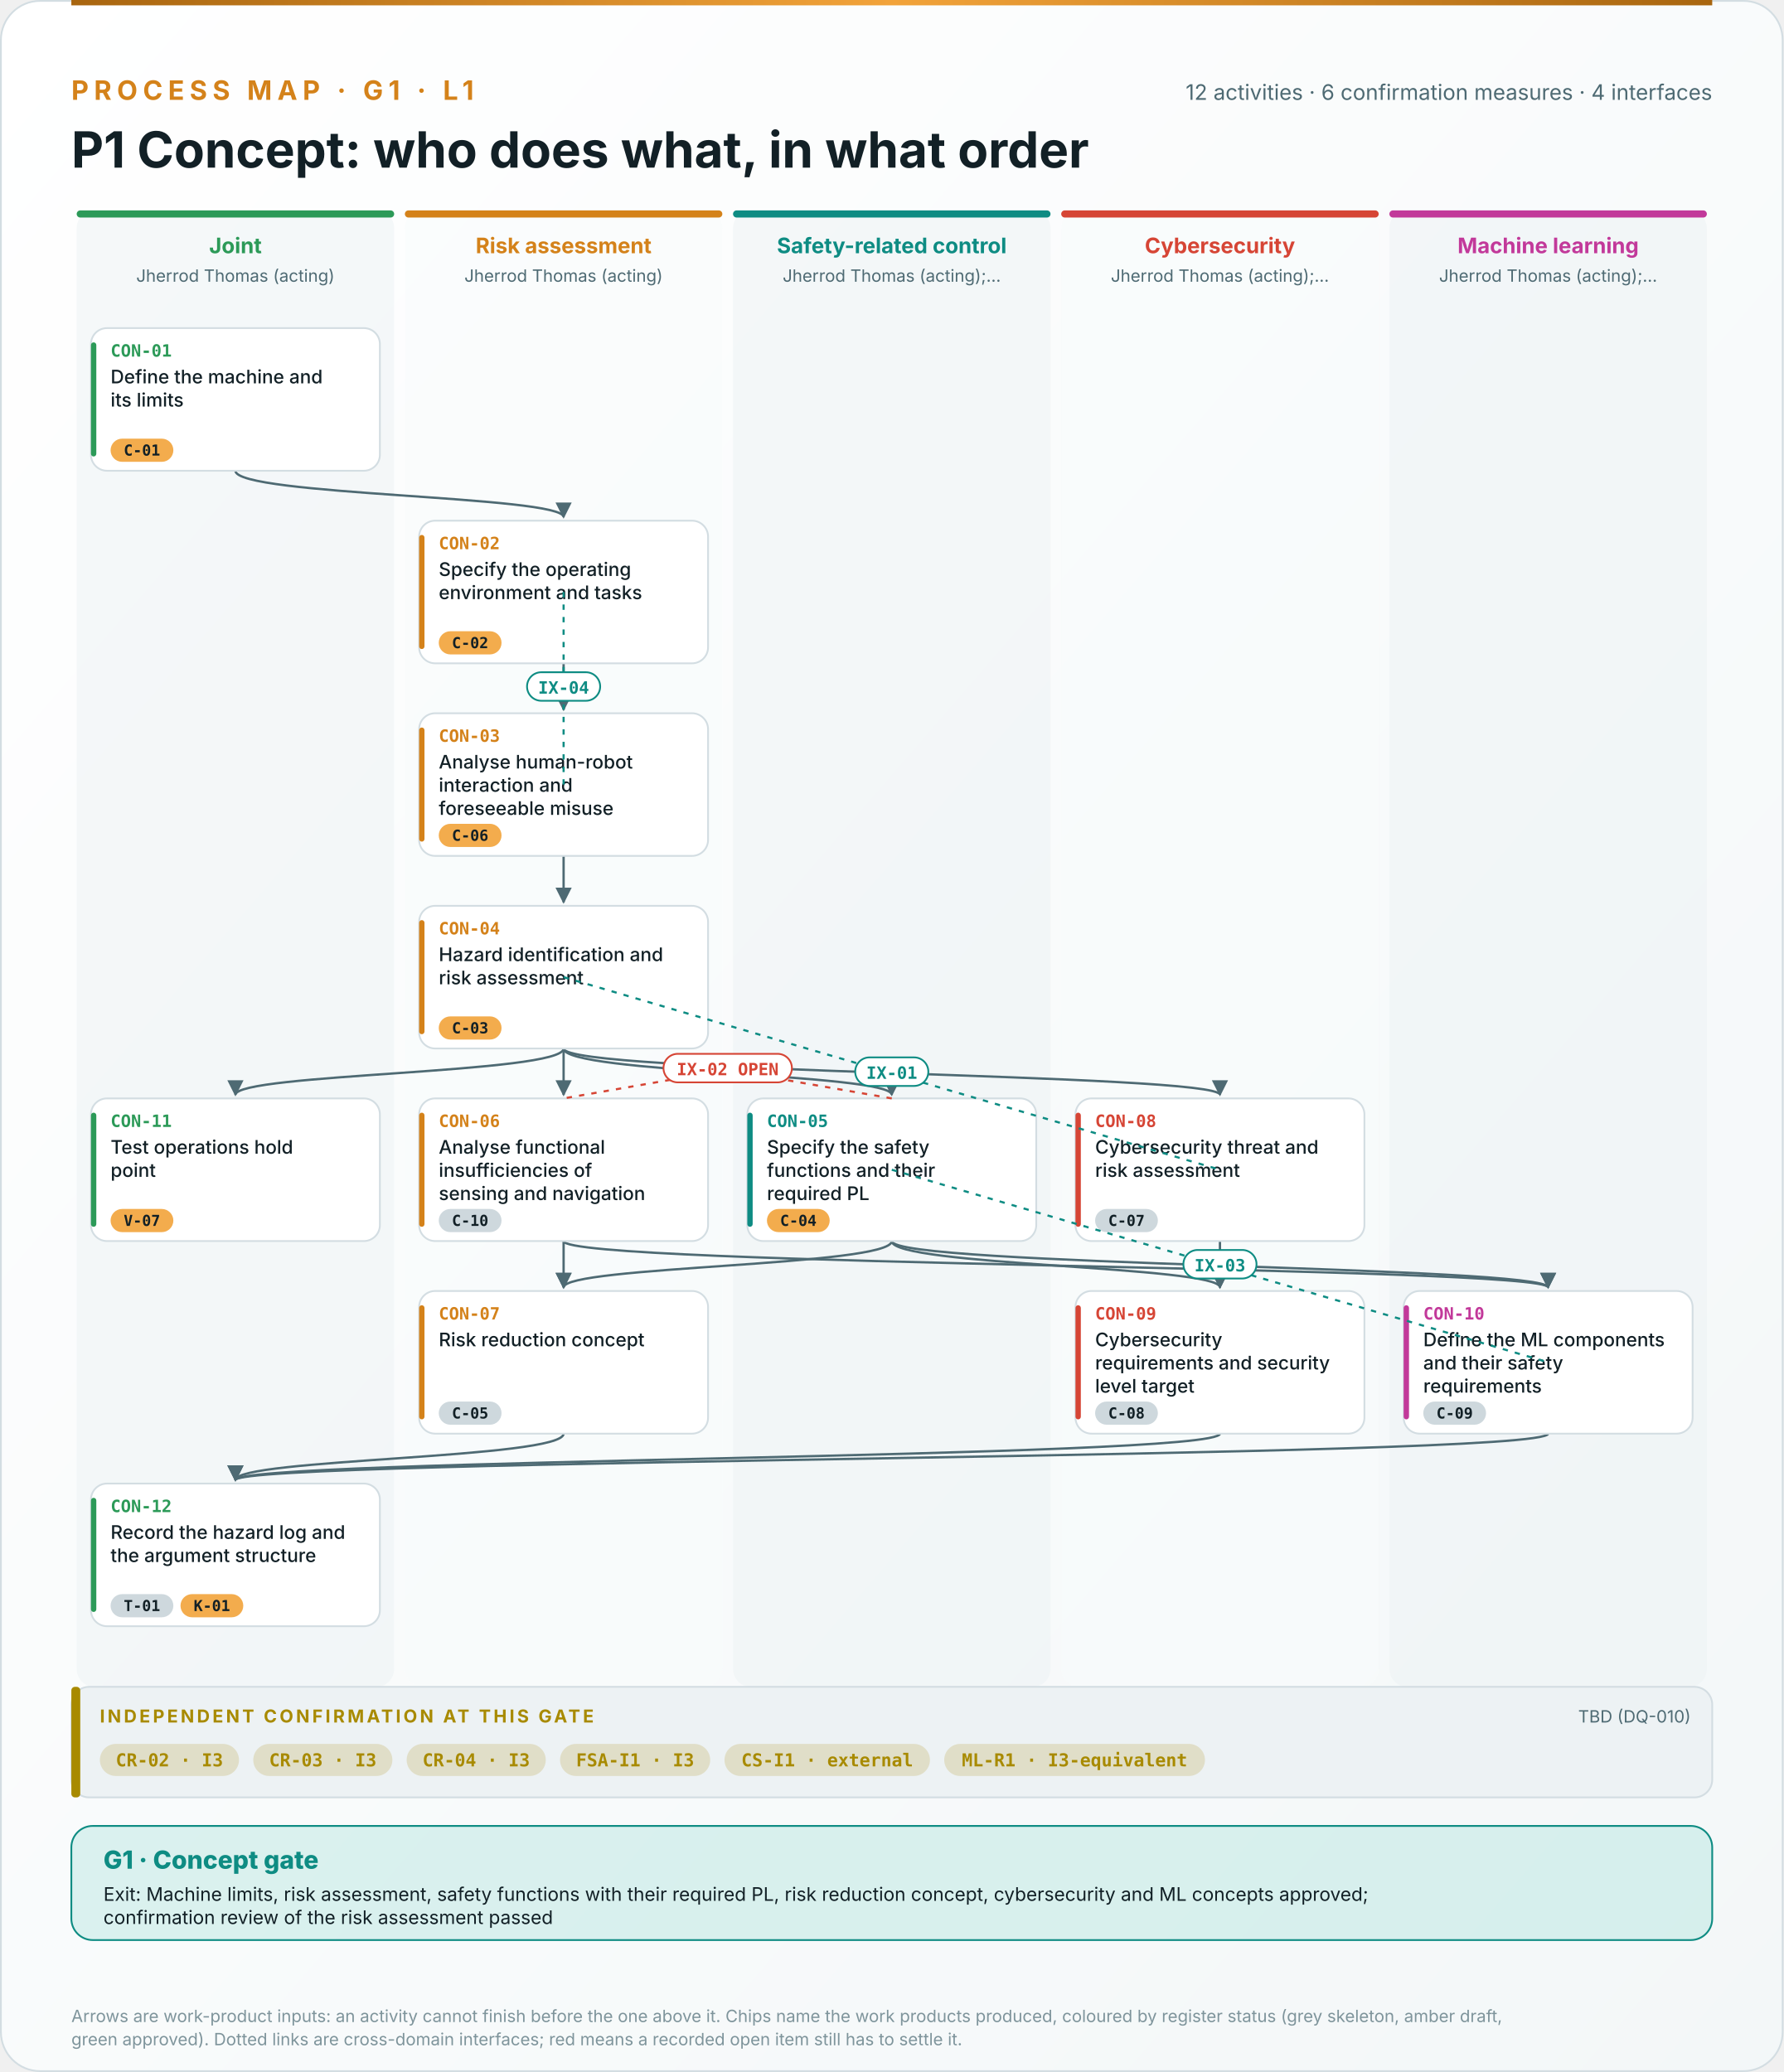
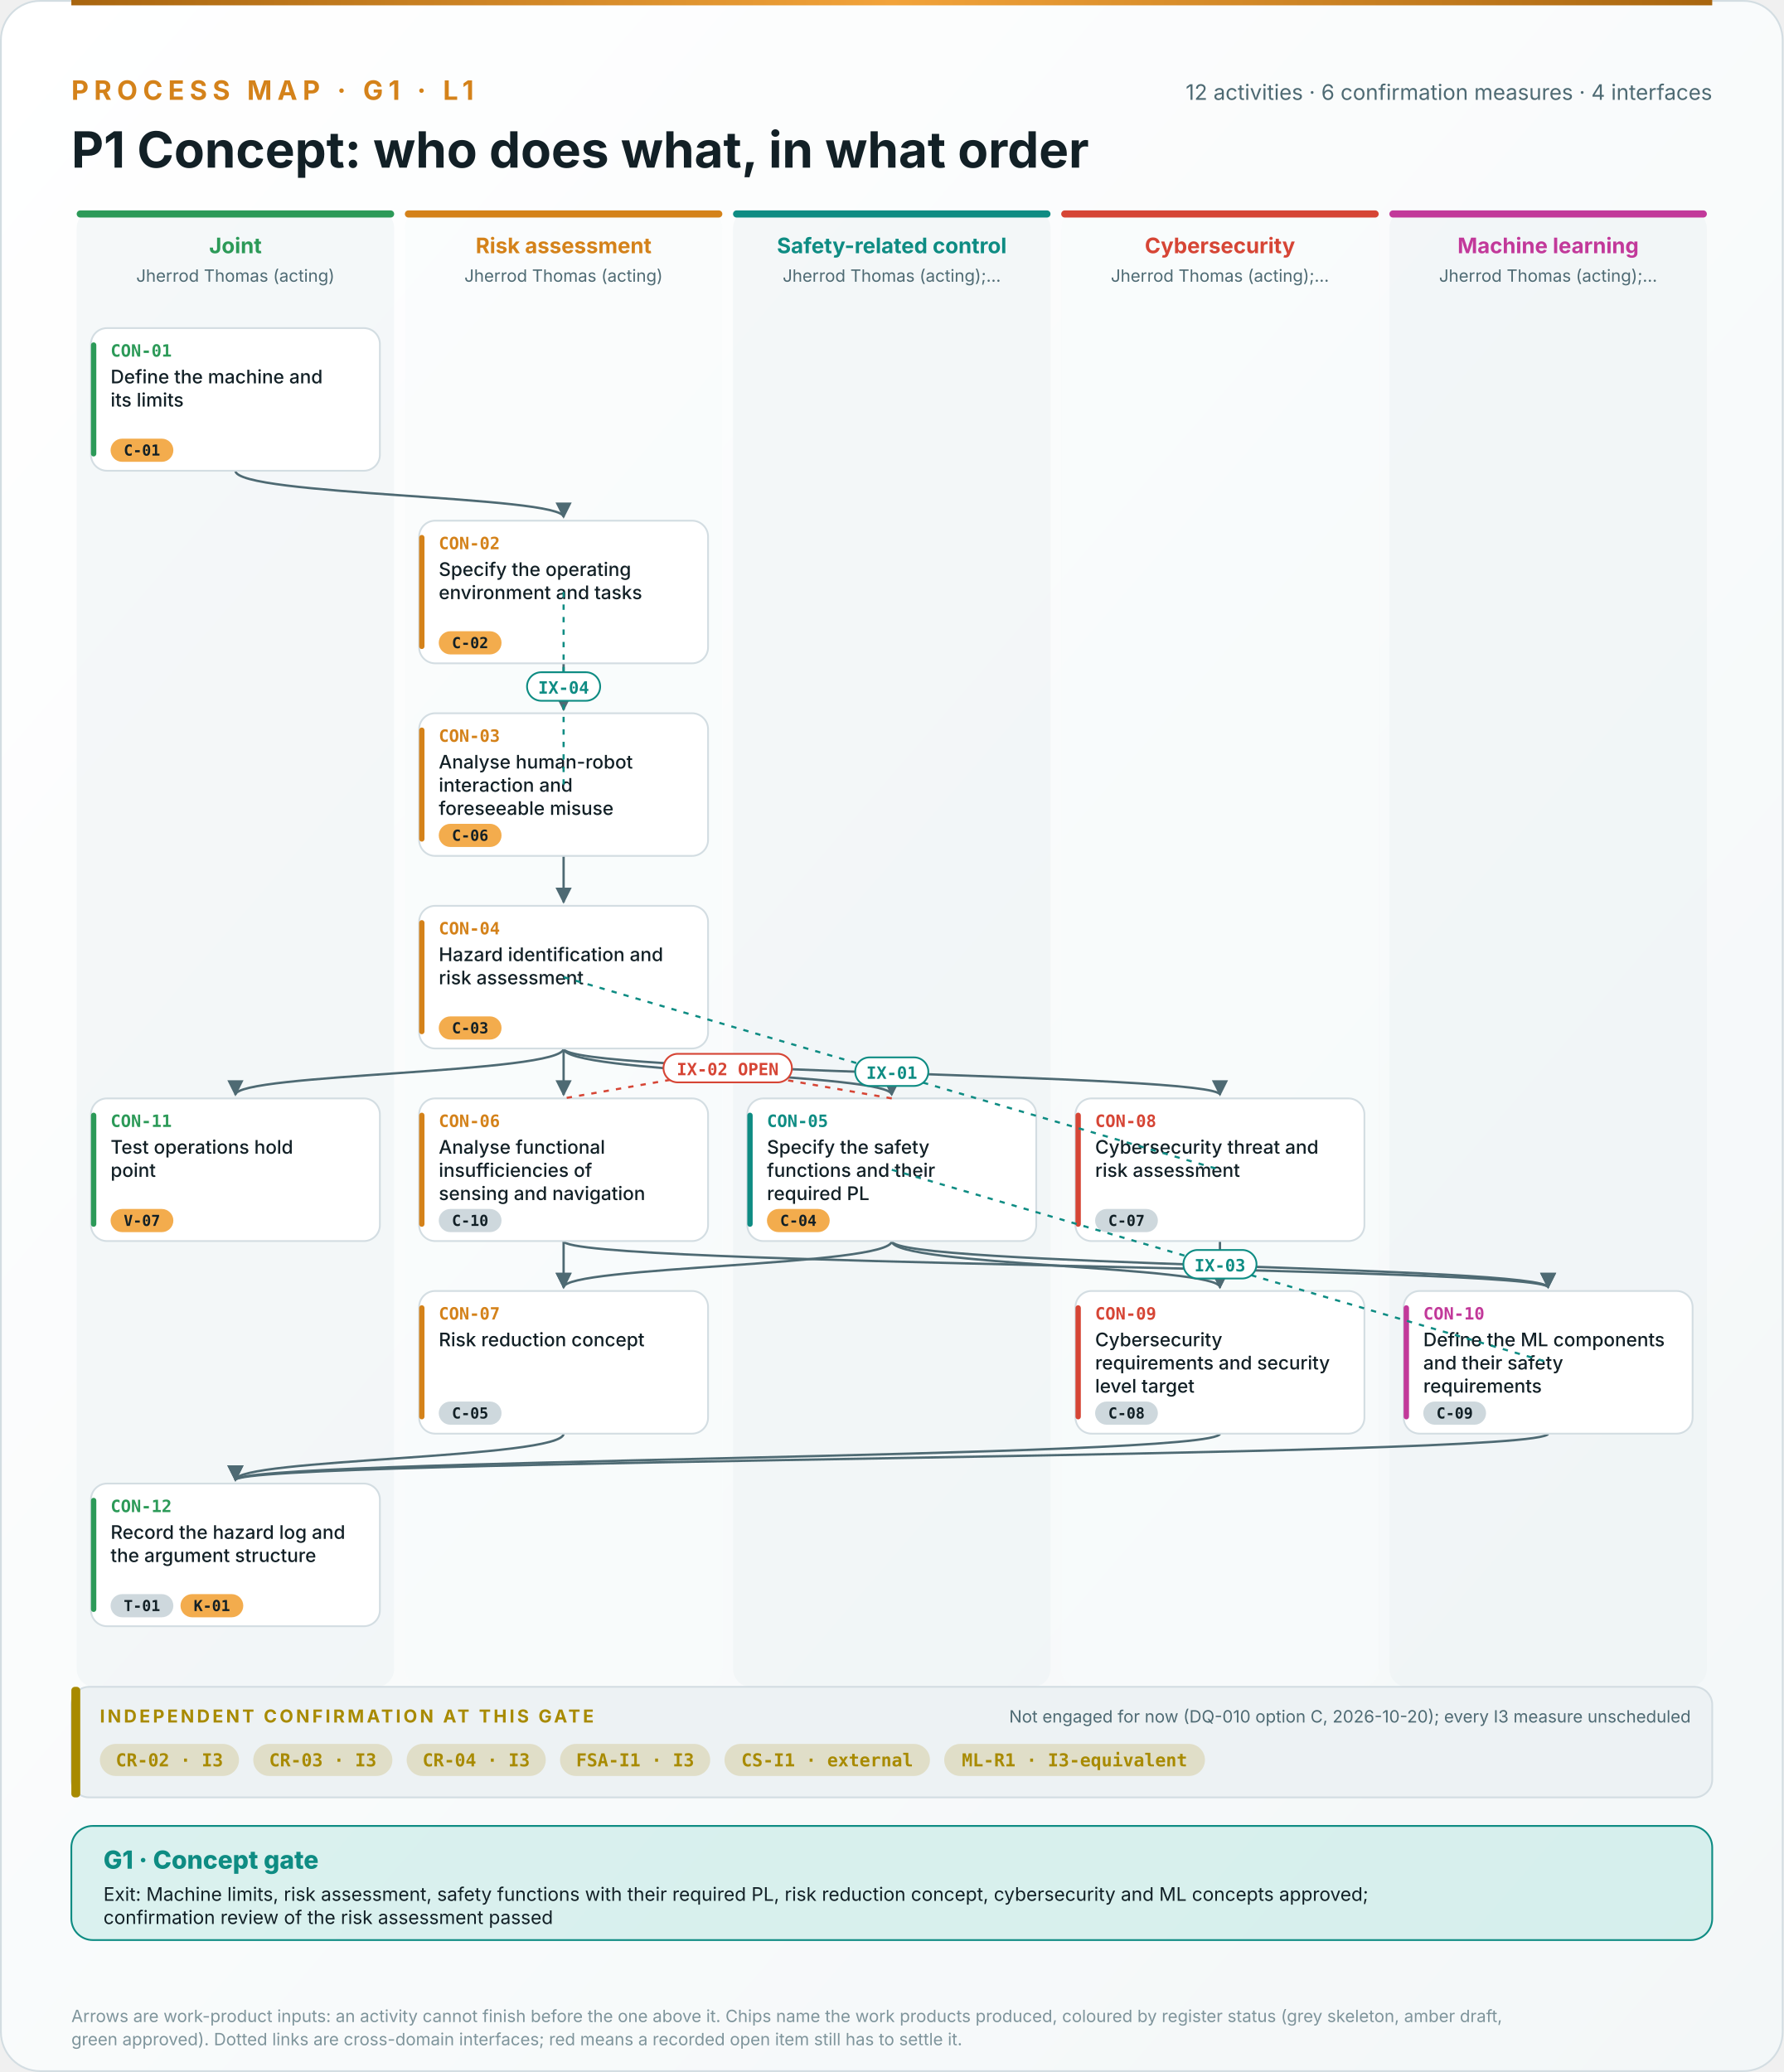
<svg xmlns="http://www.w3.org/2000/svg" width="1000" height="1162" viewBox="0 0 1000 1162" role="img" aria-labelledby="p1-t p1-d">
  <defs>
    <linearGradient id="p1-bg" x1="0" y1="0" x2="1" y2="1">
      <stop offset="0" stop-color="#FFFFFF" />
      <stop offset="1" stop-color="#F3F7F8" />
    </linearGradient>
    <linearGradient id="p1-amber" x1="0" y1="0" x2="1" y2="0">
      <stop offset="0" stop-color="#A8650F" />
      <stop offset="0.5" stop-color="#F2A33A" />
      <stop offset="1" stop-color="#A8650F" />
    </linearGradient>
    <marker id="p1-arrow" viewBox="0 0 10 10" refX="9" refY="5" markerWidth="7" markerHeight="7" orient="auto-start-reverse">
      <path d="M0,0 L10,5 L0,10 z" fill="#4E6A73" />
    </marker>
    <marker id="p1-arrow-amber" viewBox="0 0 10 10" refX="9" refY="5" markerWidth="7" markerHeight="7" orient="auto-start-reverse">
      <path d="M0,0 L10,5 L0,10 z" fill="#D4821A" />
    </marker>
  </defs>
  <rect x="0.5" y="0.5" width="999" height="1161" rx="22" fill="url(#p1-bg)" stroke="#D3DDE2" />
  <rect x="40" y="0" width="920" height="3" fill="url(#p1-amber)" />
  <text x="40" y="56" font-family="Inter, 'Segoe UI', 'Helvetica Neue', Helvetica, Arial, sans-serif" font-size="15" font-weight="700" fill="#D4821A" text-anchor="start" letter-spacing="3">PROCESS MAP · G1 · L1</text>
  <text x="40" y="94" font-family="Inter, 'Segoe UI', 'Helvetica Neue', Helvetica, Arial, sans-serif" font-size="28" font-weight="700" fill="#122026" text-anchor="start">P1 Concept: who does what, in what order</text>
  <text x="960" y="56" font-family="Inter, 'Segoe UI', 'Helvetica Neue', Helvetica, Arial, sans-serif" font-size="12" font-weight="400" fill="#4E6A73" text-anchor="end">12 activities · 6 confirmation measures · 4 interfaces</text>
  <rect x="43" y="118" width="178" height="828" rx="10" fill="#EDF2F4" fill-opacity="0.55" />
  <rect x="43" y="118" width="178" height="4" rx="2" fill="#2C9A58" />
  <text x="132" y="142" font-family="Inter, 'Segoe UI', 'Helvetica Neue', Helvetica, Arial, sans-serif" font-size="12" font-weight="700" fill="#2C9A58" text-anchor="middle">Joint</text>
  <text x="132" y="158" font-family="Inter, 'Segoe UI', 'Helvetica Neue', Helvetica, Arial, sans-serif" font-size="9.5" font-weight="400" fill="#4E6A73" text-anchor="middle">Jherrod Thomas (acting)</text>
  <rect x="227" y="118" width="178" height="828" rx="10" fill="#F7FAFB" fill-opacity="0.55" />
  <rect x="227" y="118" width="178" height="4" rx="2" fill="#D4821A" />
  <text x="316" y="142" font-family="Inter, 'Segoe UI', 'Helvetica Neue', Helvetica, Arial, sans-serif" font-size="12" font-weight="700" fill="#D4821A" text-anchor="middle">Risk assessment</text>
  <text x="316" y="158" font-family="Inter, 'Segoe UI', 'Helvetica Neue', Helvetica, Arial, sans-serif" font-size="9.5" font-weight="400" fill="#4E6A73" text-anchor="middle">Jherrod Thomas (acting)</text>
  <rect x="411" y="118" width="178" height="828" rx="10" fill="#EDF2F4" fill-opacity="0.55" />
  <rect x="411" y="118" width="178" height="4" rx="2" fill="#0E8C83" />
  <text x="500" y="142" font-family="Inter, 'Segoe UI', 'Helvetica Neue', Helvetica, Arial, sans-serif" font-size="12" font-weight="700" fill="#0E8C83" text-anchor="middle">Safety-related control</text>
  <text x="500" y="158" font-family="Inter, 'Segoe UI', 'Helvetica Neue', Helvetica, Arial, sans-serif" font-size="9.5" font-weight="400" fill="#4E6A73" text-anchor="middle">Jherrod Thomas (acting);…</text>
  <rect x="595" y="118" width="178" height="828" rx="10" fill="#F7FAFB" fill-opacity="0.55" />
  <rect x="595" y="118" width="178" height="4" rx="2" fill="#D64535" />
  <text x="684" y="142" font-family="Inter, 'Segoe UI', 'Helvetica Neue', Helvetica, Arial, sans-serif" font-size="12" font-weight="700" fill="#D64535" text-anchor="middle">Cybersecurity</text>
  <text x="684" y="158" font-family="Inter, 'Segoe UI', 'Helvetica Neue', Helvetica, Arial, sans-serif" font-size="9.5" font-weight="400" fill="#4E6A73" text-anchor="middle">Jherrod Thomas (acting);…</text>
  <rect x="779" y="118" width="178" height="828" rx="10" fill="#EDF2F4" fill-opacity="0.55" />
  <rect x="779" y="118" width="178" height="4" rx="2" fill="#C2399A" />
  <text x="868" y="142" font-family="Inter, 'Segoe UI', 'Helvetica Neue', Helvetica, Arial, sans-serif" font-size="12" font-weight="700" fill="#C2399A" text-anchor="middle">Machine learning</text>
  <text x="868" y="158" font-family="Inter, 'Segoe UI', 'Helvetica Neue', Helvetica, Arial, sans-serif" font-size="9.5" font-weight="400" fill="#4E6A73" text-anchor="middle">Jherrod Thomas (acting);…</text>
  <path d="M132.0,264.0 C132.0,278.0 316.0,278.0 316.0,290.0" fill="none" stroke="#4E6A73" stroke-width="1.3" marker-end="url(#p1-arrow)" />
  <path d="M316.0,372.0 L316.0,398.0" fill="none" stroke="#4E6A73" stroke-width="1.3" marker-end="url(#p1-arrow)" />
  <path d="M316.0,480.0 L316.0,506.0" fill="none" stroke="#4E6A73" stroke-width="1.3" marker-end="url(#p1-arrow)" />
  <path d="M316.0,588.0 C316.0,602.0 500.0,602.0 500.0,614.0" fill="none" stroke="#4E6A73" stroke-width="1.3" marker-end="url(#p1-arrow)" />
  <path d="M316.0,588.0 L316.0,614.0" fill="none" stroke="#4E6A73" stroke-width="1.3" marker-end="url(#p1-arrow)" />
  <path d="M500.0,696.0 C500.0,710.0 316.0,710.0 316.0,722.0" fill="none" stroke="#4E6A73" stroke-width="1.3" marker-end="url(#p1-arrow)" />
  <path d="M316.0,696.0 L316.0,722.0" fill="none" stroke="#4E6A73" stroke-width="1.3" marker-end="url(#p1-arrow)" />
  <path d="M316.0,588.0 C316.0,602.0 684.0,602.0 684.0,614.0" fill="none" stroke="#4E6A73" stroke-width="1.3" marker-end="url(#p1-arrow)" />
  <path d="M500.0,696.0 C500.0,710.0 684.0,710.0 684.0,722.0" fill="none" stroke="#4E6A73" stroke-width="1.3" marker-end="url(#p1-arrow)" />
  <path d="M684.0,696.0 L684.0,722.0" fill="none" stroke="#4E6A73" stroke-width="1.3" marker-end="url(#p1-arrow)" />
  <path d="M500.0,696.0 C500.0,710.0 868.0,710.0 868.0,722.0" fill="none" stroke="#4E6A73" stroke-width="1.3" marker-end="url(#p1-arrow)" />
  <path d="M316.0,696.0 C316.0,710.0 868.0,710.0 868.0,722.0" fill="none" stroke="#4E6A73" stroke-width="1.3" marker-end="url(#p1-arrow)" />
  <path d="M316.0,588.0 C316.0,602.0 132.0,602.0 132.0,614.0" fill="none" stroke="#4E6A73" stroke-width="1.3" marker-end="url(#p1-arrow)" />
  <path d="M316.0,804.0 C316.0,818.0 132.0,818.0 132.0,830.0" fill="none" stroke="#4E6A73" stroke-width="1.3" marker-end="url(#p1-arrow)" />
  <path d="M684.0,804.0 C684.0,818.0 132.0,818.0 132.0,830.0" fill="none" stroke="#4E6A73" stroke-width="1.3" marker-end="url(#p1-arrow)" />
  <path d="M868.0,804.0 C868.0,818.0 132.0,818.0 132.0,830.0" fill="none" stroke="#4E6A73" stroke-width="1.3" marker-end="url(#p1-arrow)" />
  <rect x="51" y="184" width="162" height="80" rx="9" fill="#FFFFFF" stroke="#D3DDE2" stroke-width="1" />
  <rect x="51" y="192" width="3" height="64" rx="1.5" fill="#2C9A58" />
  <text x="62" y="200" font-family="'JetBrains Mono', 'SFMono-Regular', Menlo, Consolas, monospace" font-size="9.5" font-weight="700" fill="#2C9A58" text-anchor="start">CON-01</text>
  <text x="62" y="215" font-family="Inter, 'Segoe UI', 'Helvetica Neue', Helvetica, Arial, sans-serif" font-size="10.5" font-weight="500" fill="#122026" text-anchor="start">Define the machine and</text>
  <text x="62" y="228" font-family="Inter, 'Segoe UI', 'Helvetica Neue', Helvetica, Arial, sans-serif" font-size="10.5" font-weight="500" fill="#122026" text-anchor="start">its limits</text>
  <rect x="62" y="246" width="35.2" height="13" rx="6.5" fill="#F2A33A" fill-opacity="0.9" />
  <text x="79.6" y="255.5" font-family="'JetBrains Mono', 'SFMono-Regular', Menlo, Consolas, monospace" font-size="8.5" font-weight="700" fill="#122026" text-anchor="middle">C-01</text>
  <rect x="235" y="292" width="162" height="80" rx="9" fill="#FFFFFF" stroke="#D3DDE2" stroke-width="1" />
  <rect x="235" y="300" width="3" height="64" rx="1.5" fill="#D4821A" />
  <text x="246" y="308" font-family="'JetBrains Mono', 'SFMono-Regular', Menlo, Consolas, monospace" font-size="9.5" font-weight="700" fill="#D4821A" text-anchor="start">CON-02</text>
  <text x="246" y="323" font-family="Inter, 'Segoe UI', 'Helvetica Neue', Helvetica, Arial, sans-serif" font-size="10.5" font-weight="500" fill="#122026" text-anchor="start">Specify the operating</text>
  <text x="246" y="336" font-family="Inter, 'Segoe UI', 'Helvetica Neue', Helvetica, Arial, sans-serif" font-size="10.5" font-weight="500" fill="#122026" text-anchor="start">environment and tasks</text>
  <rect x="246" y="354" width="35.2" height="13" rx="6.5" fill="#F2A33A" fill-opacity="0.9" />
  <text x="263.6" y="363.5" font-family="'JetBrains Mono', 'SFMono-Regular', Menlo, Consolas, monospace" font-size="8.5" font-weight="700" fill="#122026" text-anchor="middle">C-02</text>
  <rect x="235" y="400" width="162" height="80" rx="9" fill="#FFFFFF" stroke="#D3DDE2" stroke-width="1" />
  <rect x="235" y="408" width="3" height="64" rx="1.5" fill="#D4821A" />
  <text x="246" y="416" font-family="'JetBrains Mono', 'SFMono-Regular', Menlo, Consolas, monospace" font-size="9.5" font-weight="700" fill="#D4821A" text-anchor="start">CON-03</text>
  <text x="246" y="431" font-family="Inter, 'Segoe UI', 'Helvetica Neue', Helvetica, Arial, sans-serif" font-size="10.5" font-weight="500" fill="#122026" text-anchor="start">Analyse human-robot</text>
  <text x="246" y="444" font-family="Inter, 'Segoe UI', 'Helvetica Neue', Helvetica, Arial, sans-serif" font-size="10.5" font-weight="500" fill="#122026" text-anchor="start">interaction and</text>
  <text x="246" y="457" font-family="Inter, 'Segoe UI', 'Helvetica Neue', Helvetica, Arial, sans-serif" font-size="10.5" font-weight="500" fill="#122026" text-anchor="start">foreseeable misuse</text>
  <rect x="246" y="462" width="35.2" height="13" rx="6.5" fill="#F2A33A" fill-opacity="0.9" />
  <text x="263.6" y="471.5" font-family="'JetBrains Mono', 'SFMono-Regular', Menlo, Consolas, monospace" font-size="8.5" font-weight="700" fill="#122026" text-anchor="middle">C-06</text>
  <rect x="235" y="508" width="162" height="80" rx="9" fill="#FFFFFF" stroke="#D3DDE2" stroke-width="1" />
  <rect x="235" y="516" width="3" height="64" rx="1.5" fill="#D4821A" />
  <text x="246" y="524" font-family="'JetBrains Mono', 'SFMono-Regular', Menlo, Consolas, monospace" font-size="9.5" font-weight="700" fill="#D4821A" text-anchor="start">CON-04</text>
  <text x="246" y="539" font-family="Inter, 'Segoe UI', 'Helvetica Neue', Helvetica, Arial, sans-serif" font-size="10.5" font-weight="500" fill="#122026" text-anchor="start">Hazard identification and</text>
  <text x="246" y="552" font-family="Inter, 'Segoe UI', 'Helvetica Neue', Helvetica, Arial, sans-serif" font-size="10.5" font-weight="500" fill="#122026" text-anchor="start">risk assessment</text>
  <rect x="246" y="570" width="35.2" height="13" rx="6.5" fill="#F2A33A" fill-opacity="0.9" />
  <text x="263.6" y="579.5" font-family="'JetBrains Mono', 'SFMono-Regular', Menlo, Consolas, monospace" font-size="8.5" font-weight="700" fill="#122026" text-anchor="middle">C-03</text>
  <rect x="419" y="616" width="162" height="80" rx="9" fill="#FFFFFF" stroke="#D3DDE2" stroke-width="1" />
  <rect x="419" y="624" width="3" height="64" rx="1.5" fill="#0E8C83" />
  <text x="430" y="632" font-family="'JetBrains Mono', 'SFMono-Regular', Menlo, Consolas, monospace" font-size="9.5" font-weight="700" fill="#0E8C83" text-anchor="start">CON-05</text>
  <text x="430" y="647" font-family="Inter, 'Segoe UI', 'Helvetica Neue', Helvetica, Arial, sans-serif" font-size="10.5" font-weight="500" fill="#122026" text-anchor="start">Specify the safety</text>
  <text x="430" y="660" font-family="Inter, 'Segoe UI', 'Helvetica Neue', Helvetica, Arial, sans-serif" font-size="10.5" font-weight="500" fill="#122026" text-anchor="start">functions and their</text>
  <text x="430" y="673" font-family="Inter, 'Segoe UI', 'Helvetica Neue', Helvetica, Arial, sans-serif" font-size="10.5" font-weight="500" fill="#122026" text-anchor="start">required PL</text>
  <rect x="430" y="678" width="35.2" height="13" rx="6.5" fill="#F2A33A" fill-opacity="0.9" />
  <text x="447.6" y="687.5" font-family="'JetBrains Mono', 'SFMono-Regular', Menlo, Consolas, monospace" font-size="8.5" font-weight="700" fill="#122026" text-anchor="middle">C-04</text>
  <rect x="235" y="616" width="162" height="80" rx="9" fill="#FFFFFF" stroke="#D3DDE2" stroke-width="1" />
  <rect x="235" y="624" width="3" height="64" rx="1.5" fill="#D4821A" />
  <text x="246" y="632" font-family="'JetBrains Mono', 'SFMono-Regular', Menlo, Consolas, monospace" font-size="9.5" font-weight="700" fill="#D4821A" text-anchor="start">CON-06</text>
  <text x="246" y="647" font-family="Inter, 'Segoe UI', 'Helvetica Neue', Helvetica, Arial, sans-serif" font-size="10.5" font-weight="500" fill="#122026" text-anchor="start">Analyse functional</text>
  <text x="246" y="660" font-family="Inter, 'Segoe UI', 'Helvetica Neue', Helvetica, Arial, sans-serif" font-size="10.5" font-weight="500" fill="#122026" text-anchor="start">insufficiencies of</text>
  <text x="246" y="673" font-family="Inter, 'Segoe UI', 'Helvetica Neue', Helvetica, Arial, sans-serif" font-size="10.5" font-weight="500" fill="#122026" text-anchor="start">sensing and navigation</text>
  <rect x="246" y="678" width="35.2" height="13" rx="6.5" fill="#C9D4D9" fill-opacity="0.9" />
  <text x="263.6" y="687.5" font-family="'JetBrains Mono', 'SFMono-Regular', Menlo, Consolas, monospace" font-size="8.5" font-weight="700" fill="#122026" text-anchor="middle">C-10</text>
  <rect x="235" y="724" width="162" height="80" rx="9" fill="#FFFFFF" stroke="#D3DDE2" stroke-width="1" />
  <rect x="235" y="732" width="3" height="64" rx="1.5" fill="#D4821A" />
  <text x="246" y="740" font-family="'JetBrains Mono', 'SFMono-Regular', Menlo, Consolas, monospace" font-size="9.5" font-weight="700" fill="#D4821A" text-anchor="start">CON-07</text>
  <text x="246" y="755" font-family="Inter, 'Segoe UI', 'Helvetica Neue', Helvetica, Arial, sans-serif" font-size="10.5" font-weight="500" fill="#122026" text-anchor="start">Risk reduction concept</text>
  <rect x="246" y="786" width="35.2" height="13" rx="6.5" fill="#C9D4D9" fill-opacity="0.9" />
  <text x="263.6" y="795.5" font-family="'JetBrains Mono', 'SFMono-Regular', Menlo, Consolas, monospace" font-size="8.5" font-weight="700" fill="#122026" text-anchor="middle">C-05</text>
  <rect x="603" y="616" width="162" height="80" rx="9" fill="#FFFFFF" stroke="#D3DDE2" stroke-width="1" />
  <rect x="603" y="624" width="3" height="64" rx="1.5" fill="#D64535" />
  <text x="614" y="632" font-family="'JetBrains Mono', 'SFMono-Regular', Menlo, Consolas, monospace" font-size="9.5" font-weight="700" fill="#D64535" text-anchor="start">CON-08</text>
  <text x="614" y="647" font-family="Inter, 'Segoe UI', 'Helvetica Neue', Helvetica, Arial, sans-serif" font-size="10.5" font-weight="500" fill="#122026" text-anchor="start">Cybersecurity threat and</text>
  <text x="614" y="660" font-family="Inter, 'Segoe UI', 'Helvetica Neue', Helvetica, Arial, sans-serif" font-size="10.5" font-weight="500" fill="#122026" text-anchor="start">risk assessment</text>
  <rect x="614" y="678" width="35.2" height="13" rx="6.5" fill="#C9D4D9" fill-opacity="0.9" />
  <text x="631.6" y="687.5" font-family="'JetBrains Mono', 'SFMono-Regular', Menlo, Consolas, monospace" font-size="8.5" font-weight="700" fill="#122026" text-anchor="middle">C-07</text>
  <rect x="603" y="724" width="162" height="80" rx="9" fill="#FFFFFF" stroke="#D3DDE2" stroke-width="1" />
  <rect x="603" y="732" width="3" height="64" rx="1.5" fill="#D64535" />
  <text x="614" y="740" font-family="'JetBrains Mono', 'SFMono-Regular', Menlo, Consolas, monospace" font-size="9.5" font-weight="700" fill="#D64535" text-anchor="start">CON-09</text>
  <text x="614" y="755" font-family="Inter, 'Segoe UI', 'Helvetica Neue', Helvetica, Arial, sans-serif" font-size="10.5" font-weight="500" fill="#122026" text-anchor="start">Cybersecurity</text>
  <text x="614" y="768" font-family="Inter, 'Segoe UI', 'Helvetica Neue', Helvetica, Arial, sans-serif" font-size="10.5" font-weight="500" fill="#122026" text-anchor="start">requirements and security</text>
  <text x="614" y="781" font-family="Inter, 'Segoe UI', 'Helvetica Neue', Helvetica, Arial, sans-serif" font-size="10.5" font-weight="500" fill="#122026" text-anchor="start">level target</text>
  <rect x="614" y="786" width="35.2" height="13" rx="6.5" fill="#C9D4D9" fill-opacity="0.9" />
  <text x="631.6" y="795.5" font-family="'JetBrains Mono', 'SFMono-Regular', Menlo, Consolas, monospace" font-size="8.5" font-weight="700" fill="#122026" text-anchor="middle">C-08</text>
  <rect x="787" y="724" width="162" height="80" rx="9" fill="#FFFFFF" stroke="#D3DDE2" stroke-width="1" />
  <rect x="787" y="732" width="3" height="64" rx="1.5" fill="#C2399A" />
  <text x="798" y="740" font-family="'JetBrains Mono', 'SFMono-Regular', Menlo, Consolas, monospace" font-size="9.5" font-weight="700" fill="#C2399A" text-anchor="start">CON-10</text>
  <text x="798" y="755" font-family="Inter, 'Segoe UI', 'Helvetica Neue', Helvetica, Arial, sans-serif" font-size="10.5" font-weight="500" fill="#122026" text-anchor="start">Define the ML components</text>
  <text x="798" y="768" font-family="Inter, 'Segoe UI', 'Helvetica Neue', Helvetica, Arial, sans-serif" font-size="10.5" font-weight="500" fill="#122026" text-anchor="start">and their safety</text>
  <text x="798" y="781" font-family="Inter, 'Segoe UI', 'Helvetica Neue', Helvetica, Arial, sans-serif" font-size="10.5" font-weight="500" fill="#122026" text-anchor="start">requirements</text>
  <rect x="798" y="786" width="35.2" height="13" rx="6.5" fill="#C9D4D9" fill-opacity="0.9" />
  <text x="815.6" y="795.5" font-family="'JetBrains Mono', 'SFMono-Regular', Menlo, Consolas, monospace" font-size="8.5" font-weight="700" fill="#122026" text-anchor="middle">C-09</text>
  <rect x="51" y="616" width="162" height="80" rx="9" fill="#FFFFFF" stroke="#D3DDE2" stroke-width="1" />
  <rect x="51" y="624" width="3" height="64" rx="1.5" fill="#2C9A58" />
  <text x="62" y="632" font-family="'JetBrains Mono', 'SFMono-Regular', Menlo, Consolas, monospace" font-size="9.5" font-weight="700" fill="#2C9A58" text-anchor="start">CON-11</text>
  <text x="62" y="647" font-family="Inter, 'Segoe UI', 'Helvetica Neue', Helvetica, Arial, sans-serif" font-size="10.5" font-weight="500" fill="#122026" text-anchor="start">Test operations hold</text>
  <text x="62" y="660" font-family="Inter, 'Segoe UI', 'Helvetica Neue', Helvetica, Arial, sans-serif" font-size="10.5" font-weight="500" fill="#122026" text-anchor="start">point</text>
  <rect x="62" y="678" width="35.2" height="13" rx="6.5" fill="#F2A33A" fill-opacity="0.9" />
  <text x="79.6" y="687.5" font-family="'JetBrains Mono', 'SFMono-Regular', Menlo, Consolas, monospace" font-size="8.5" font-weight="700" fill="#122026" text-anchor="middle">V-07</text>
  <rect x="51" y="832" width="162" height="80" rx="9" fill="#FFFFFF" stroke="#D3DDE2" stroke-width="1" />
  <rect x="51" y="840" width="3" height="64" rx="1.5" fill="#2C9A58" />
  <text x="62" y="848" font-family="'JetBrains Mono', 'SFMono-Regular', Menlo, Consolas, monospace" font-size="9.5" font-weight="700" fill="#2C9A58" text-anchor="start">CON-12</text>
  <text x="62" y="863" font-family="Inter, 'Segoe UI', 'Helvetica Neue', Helvetica, Arial, sans-serif" font-size="10.5" font-weight="500" fill="#122026" text-anchor="start">Record the hazard log and</text>
  <text x="62" y="876" font-family="Inter, 'Segoe UI', 'Helvetica Neue', Helvetica, Arial, sans-serif" font-size="10.5" font-weight="500" fill="#122026" text-anchor="start">the argument structure</text>
  <rect x="62" y="894" width="35.2" height="13" rx="6.5" fill="#C9D4D9" fill-opacity="0.9" />
  <text x="79.6" y="903.5" font-family="'JetBrains Mono', 'SFMono-Regular', Menlo, Consolas, monospace" font-size="8.5" font-weight="700" fill="#122026" text-anchor="middle">T-01</text>
  <rect x="101.2" y="894" width="35.2" height="13" rx="6.5" fill="#F2A33A" fill-opacity="0.9" />
  <text x="118.8" y="903.5" font-family="'JetBrains Mono', 'SFMono-Regular', Menlo, Consolas, monospace" font-size="8.5" font-weight="700" fill="#122026" text-anchor="middle">K-01</text>
  <path d="M316.0,548.0 L684.0,656.0" fill="none" stroke="#0E8C83" stroke-width="1.2" stroke-dasharray="3 4" />
  <rect x="479.5" y="593" width="41" height="16" rx="8" fill="#FFFFFF" stroke="#0E8C83" stroke-width="1" />
  <text x="500" y="605" font-family="'JetBrains Mono', 'SFMono-Regular', Menlo, Consolas, monospace" font-size="9.5" font-weight="700" fill="#0E8C83" text-anchor="middle">IX-01</text>
  <path d="M500.0,616.0 L408.0,600.0 L316.0,616.0" fill="none" stroke="#D64535" stroke-width="1.2" stroke-dasharray="3 4" />
  <rect x="372" y="591" width="72" height="16" rx="8" fill="#FFFFFF" stroke="#D64535" stroke-width="1" />
  <text x="408" y="603" font-family="'JetBrains Mono', 'SFMono-Regular', Menlo, Consolas, monospace" font-size="9.5" font-weight="700" fill="#D64535" text-anchor="middle">IX-02 OPEN</text>
  <path d="M500.0,656.0 L868.0,764.0" fill="none" stroke="#0E8C83" stroke-width="1.2" stroke-dasharray="3 4" />
  <rect x="663.5" y="701" width="41" height="16" rx="8" fill="#FFFFFF" stroke="#0E8C83" stroke-width="1" />
  <text x="684" y="713" font-family="'JetBrains Mono', 'SFMono-Regular', Menlo, Consolas, monospace" font-size="9.5" font-weight="700" fill="#0E8C83" text-anchor="middle">IX-03</text>
  <path d="M316.0,332.0 L316.0,440.0" fill="none" stroke="#0E8C83" stroke-width="1.2" stroke-dasharray="3 4" />
  <rect x="295.5" y="377" width="41" height="16" rx="8" fill="#FFFFFF" stroke="#0E8C83" stroke-width="1" />
  <text x="316" y="389" font-family="'JetBrains Mono', 'SFMono-Regular', Menlo, Consolas, monospace" font-size="9.5" font-weight="700" fill="#0E8C83" text-anchor="middle">IX-04</text>
  <rect x="40" y="946" width="920" height="62" rx="10" fill="#EDF2F4" stroke="#D3DDE2" stroke-width="1" />
  <rect x="40" y="946" width="5" height="62" rx="2" fill="#A88A00" />
  <text x="56" y="966" font-family="Inter, 'Segoe UI', 'Helvetica Neue', Helvetica, Arial, sans-serif" font-size="10" font-weight="700" fill="#A88A00" text-anchor="start" letter-spacing="1.5">INDEPENDENT CONFIRMATION AT THIS GATE</text>
-   <text x="948" y="966" font-family="Inter, 'Segoe UI', 'Helvetica Neue', Helvetica, Arial, sans-serif" font-size="9.5" font-weight="400" fill="#4E6A73" text-anchor="end">TBD (DQ-010)</text>
+   <text x="948" y="966" font-family="Inter, 'Segoe UI', 'Helvetica Neue', Helvetica, Arial, sans-serif" font-size="9.5" font-weight="400" fill="#4E6A73" text-anchor="end">Not engaged for now (DQ-010 option C, 2026-10-20); every I3 measure unscheduled</text>
  <rect x="56" y="978" width="78" height="18" rx="9" fill="#A88A00" fill-opacity="0.18" />
  <text x="95" y="990.6" font-family="'JetBrains Mono', 'SFMono-Regular', Menlo, Consolas, monospace" font-size="10" font-weight="700" fill="#A88A00" text-anchor="middle">CR-02 · I3</text>
  <rect x="142" y="978" width="78" height="18" rx="9" fill="#A88A00" fill-opacity="0.18" />
  <text x="181" y="990.6" font-family="'JetBrains Mono', 'SFMono-Regular', Menlo, Consolas, monospace" font-size="10" font-weight="700" fill="#A88A00" text-anchor="middle">CR-03 · I3</text>
  <rect x="228" y="978" width="78" height="18" rx="9" fill="#A88A00" fill-opacity="0.18" />
  <text x="267" y="990.6" font-family="'JetBrains Mono', 'SFMono-Regular', Menlo, Consolas, monospace" font-size="10" font-weight="700" fill="#A88A00" text-anchor="middle">CR-04 · I3</text>
  <rect x="314" y="978" width="84.2" height="18" rx="9" fill="#A88A00" fill-opacity="0.18" />
  <text x="356.1" y="990.6" font-family="'JetBrains Mono', 'SFMono-Regular', Menlo, Consolas, monospace" font-size="10" font-weight="700" fill="#A88A00" text-anchor="middle">FSA-I1 · I3</text>
  <rect x="406.2" y="978" width="115.2" height="18" rx="9" fill="#A88A00" fill-opacity="0.18" />
  <text x="463.8" y="990.6" font-family="'JetBrains Mono', 'SFMono-Regular', Menlo, Consolas, monospace" font-size="10" font-weight="700" fill="#A88A00" text-anchor="middle">CS-I1 · external</text>
  <rect x="529.4" y="978" width="146.2" height="18" rx="9" fill="#A88A00" fill-opacity="0.18" />
  <text x="602.5" y="990.6" font-family="'JetBrains Mono', 'SFMono-Regular', Menlo, Consolas, monospace" font-size="10" font-weight="700" fill="#A88A00" text-anchor="middle">ML-R1 · I3-equivalent</text>
  <rect x="40" y="1024" width="920" height="64" rx="12" fill="#8FD8D1" fill-opacity="0.3" />
  <rect x="40" y="1024" width="920" height="64" rx="12" fill="none" stroke="#0E8C83" stroke-width="1" />
  <text x="58" y="1048" font-family="Inter, 'Segoe UI', 'Helvetica Neue', Helvetica, Arial, sans-serif" font-size="14" font-weight="800" fill="#0E8C83" text-anchor="start">G1 · Concept gate</text>
  <text x="58" y="1066" font-family="Inter, 'Segoe UI', 'Helvetica Neue', Helvetica, Arial, sans-serif" font-size="10.5" font-weight="400" fill="#122026" text-anchor="start">Exit: Machine limits, risk assessment, safety functions with their required PL, risk reduction concept, cybersecurity and ML concepts approved;</text>
  <text x="58" y="1079" font-family="Inter, 'Segoe UI', 'Helvetica Neue', Helvetica, Arial, sans-serif" font-size="10.5" font-weight="400" fill="#122026" text-anchor="start">confirmation review of the risk assessment passed</text>
  <text x="40" y="1134" font-family="Inter, 'Segoe UI', 'Helvetica Neue', Helvetica, Arial, sans-serif" font-size="9.5" font-weight="400" fill="#7E949B" text-anchor="start">Arrows are work-product inputs: an activity cannot finish before the one above it. Chips name the work products produced, coloured by register status (grey skeleton, amber draft,</text>
  <text x="40" y="1147" font-family="Inter, 'Segoe UI', 'Helvetica Neue', Helvetica, Arial, sans-serif" font-size="9.5" font-weight="400" fill="#7E949B" text-anchor="start">green approved). Dotted links are cross-domain interfaces; red means a recorded open item still has to settle it.</text>
</svg>
